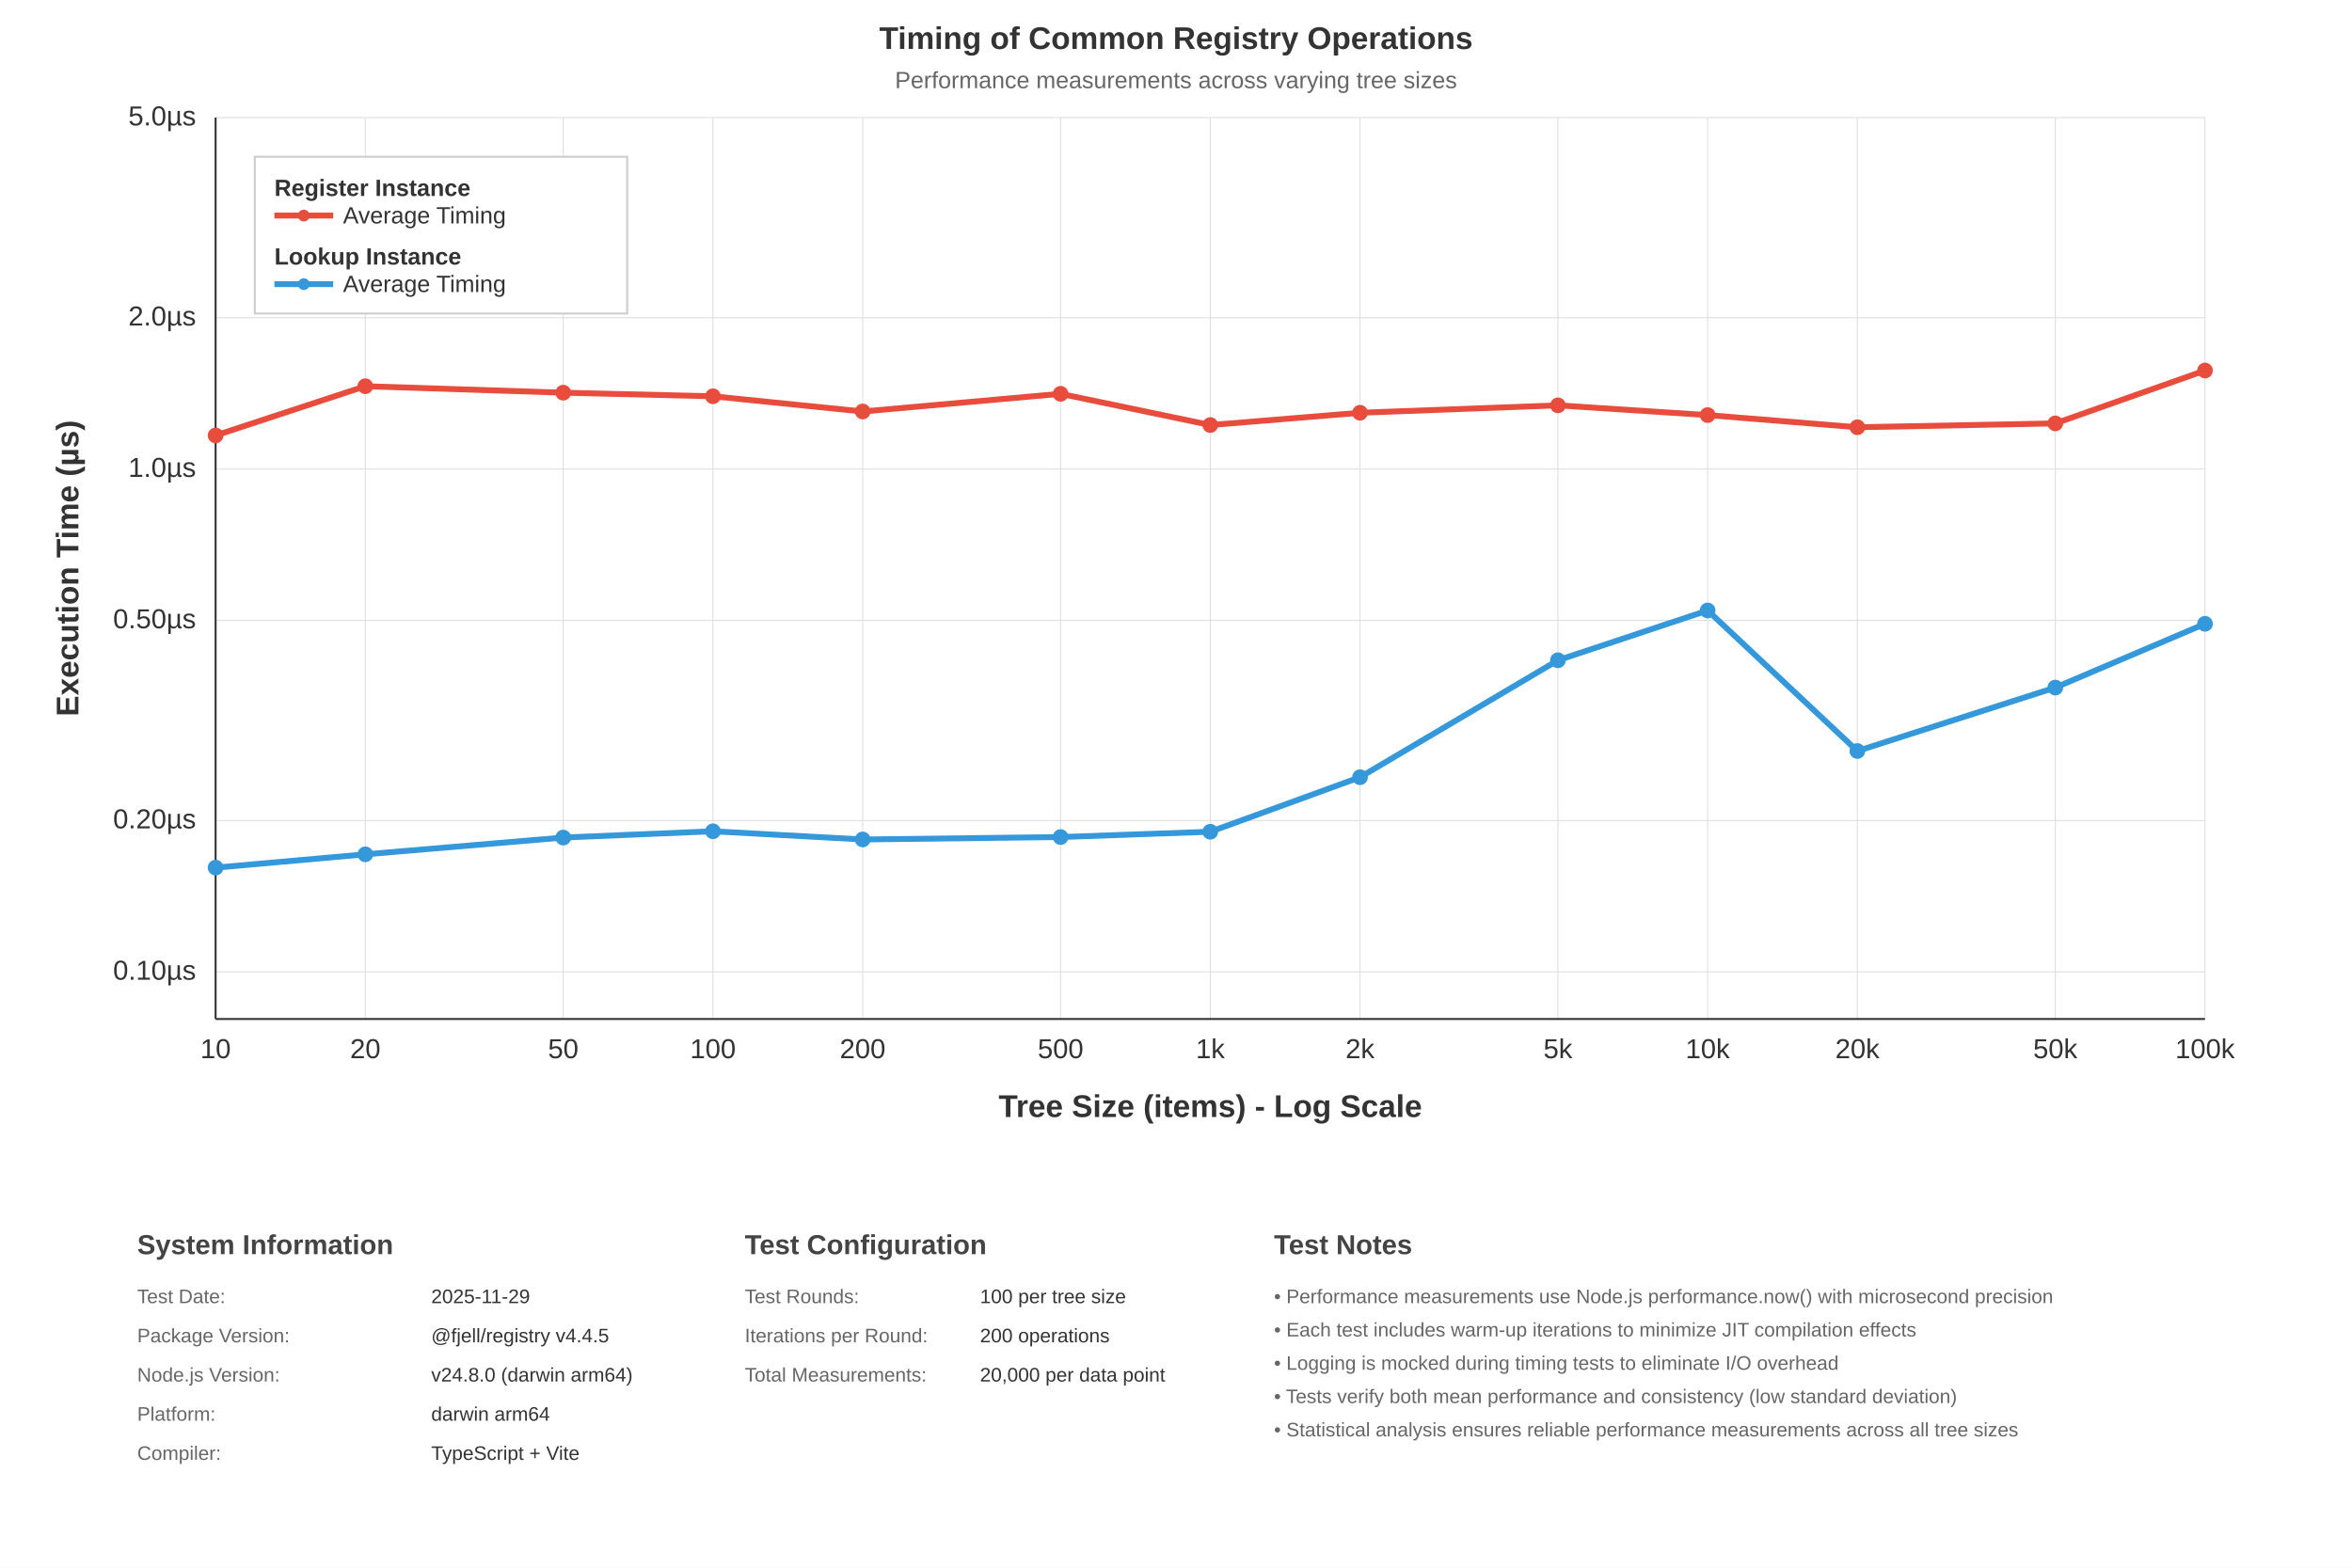
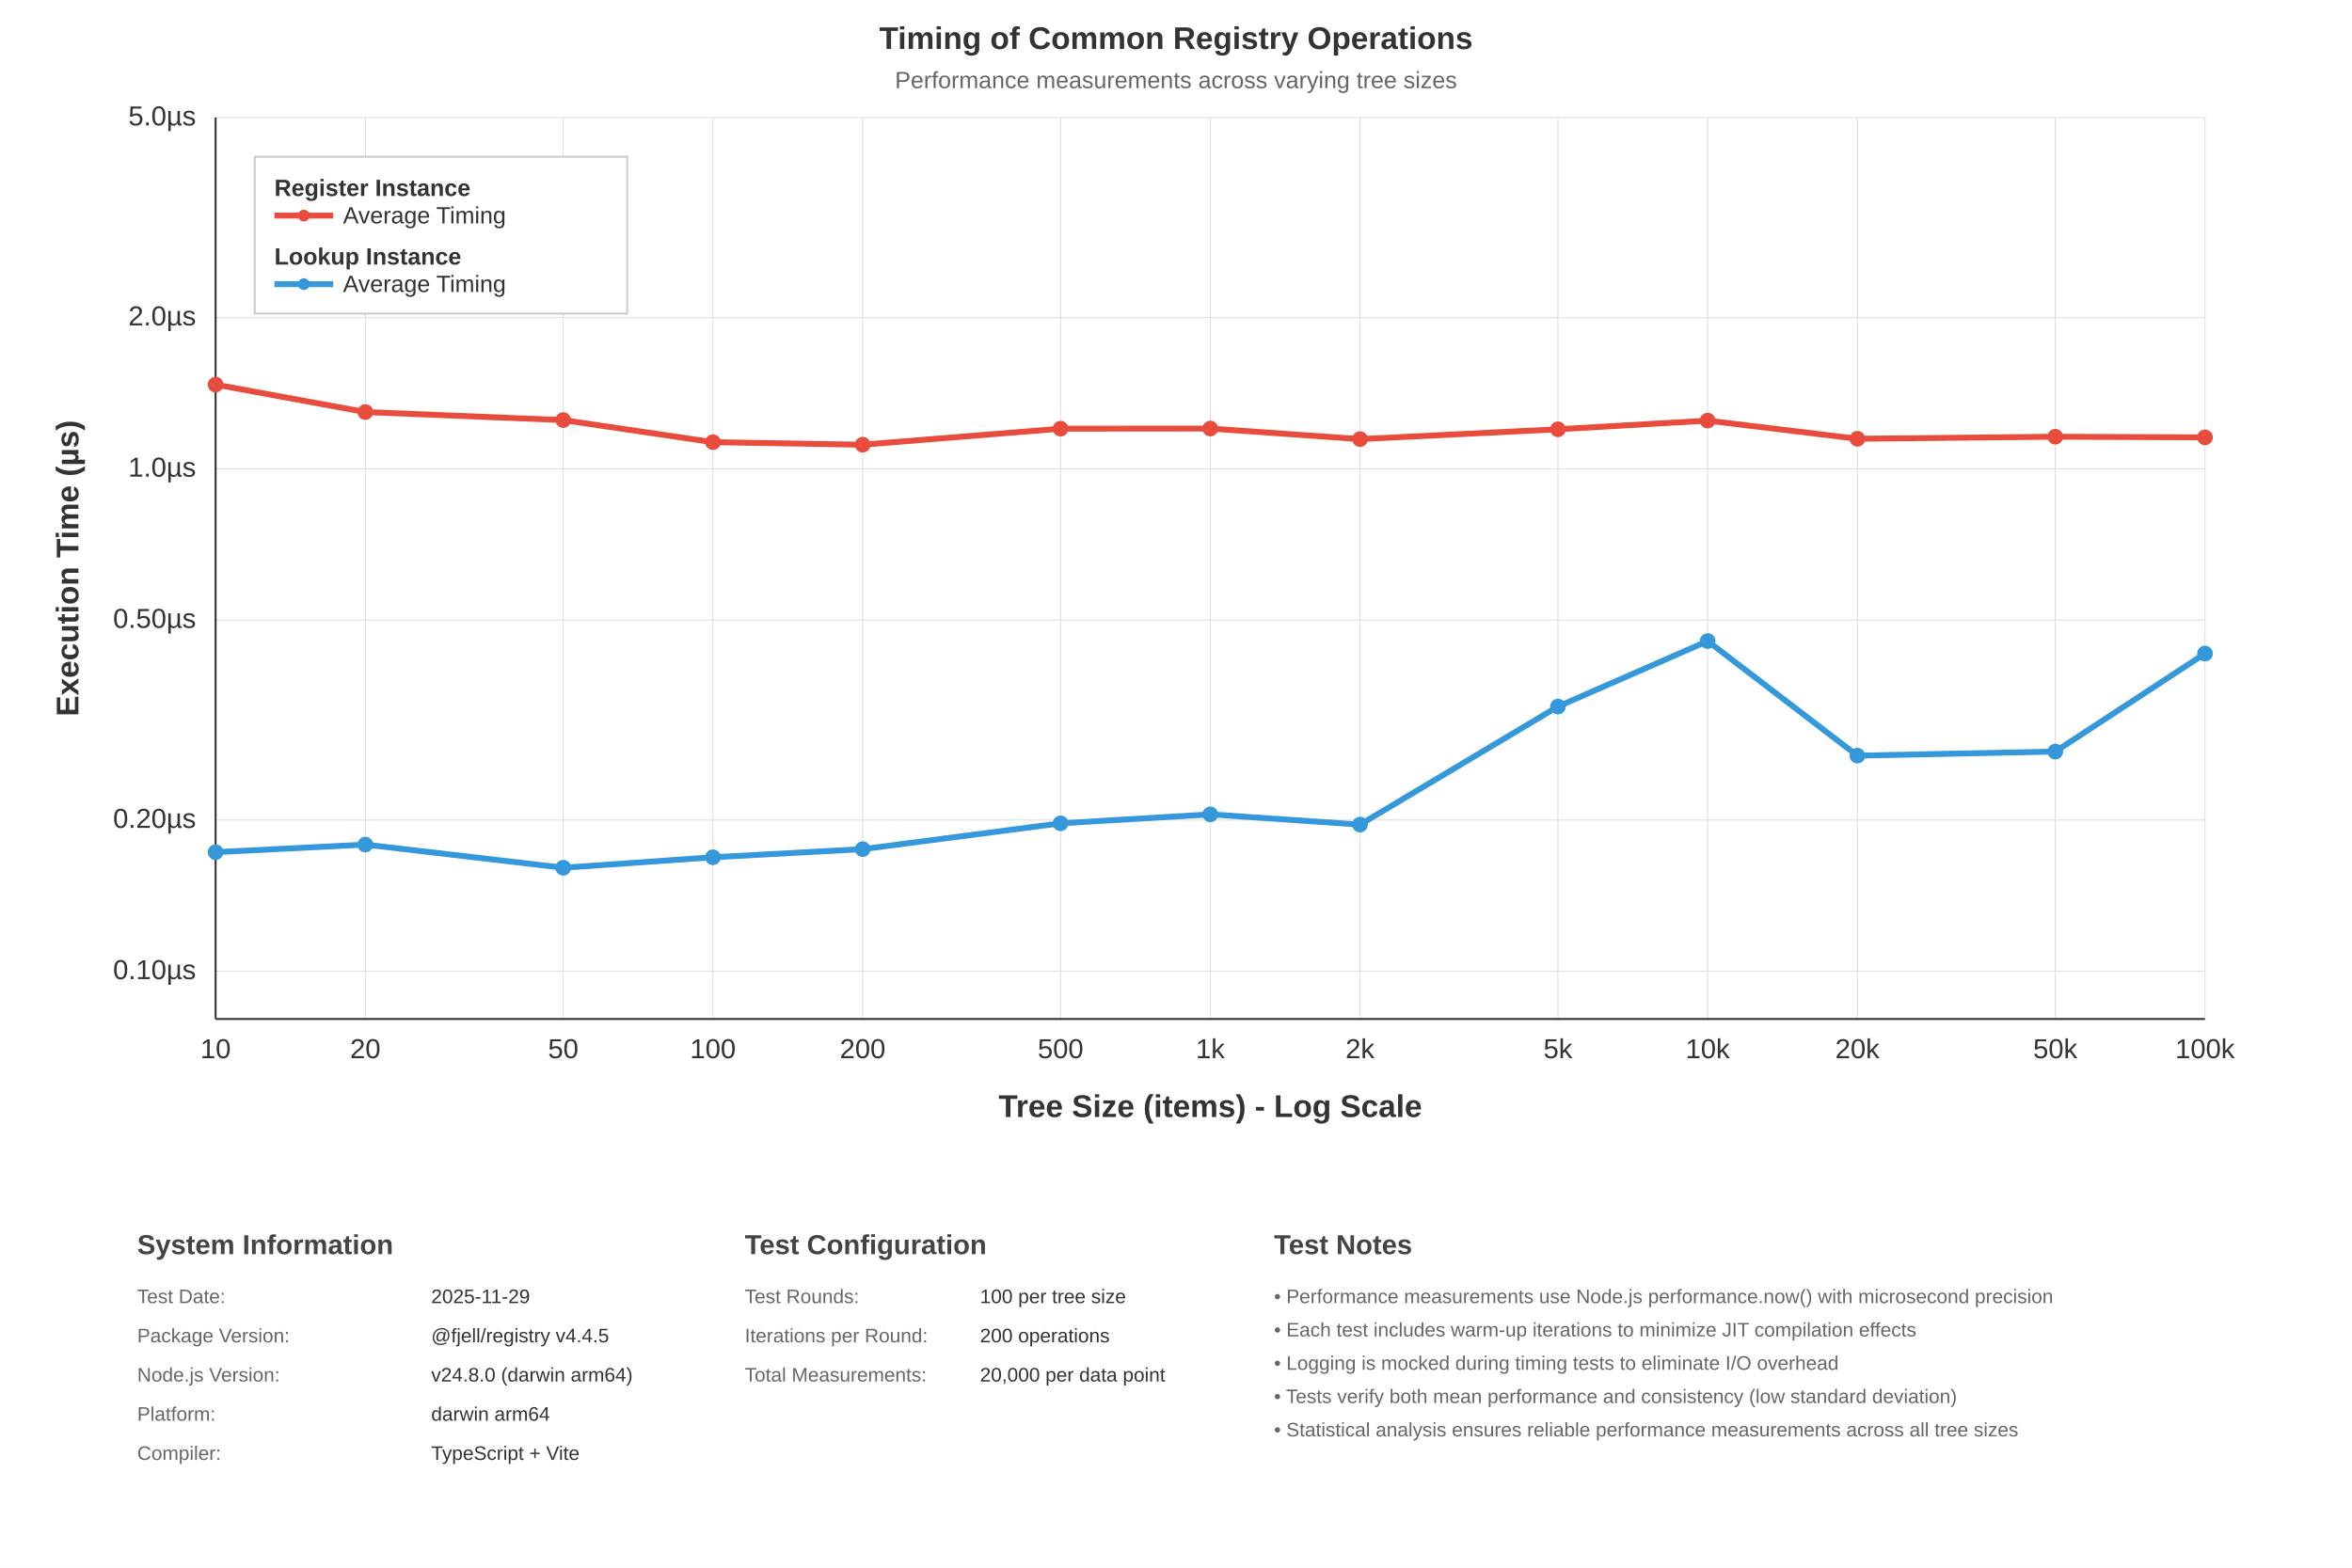
<svg xmlns="http://www.w3.org/2000/svg" width="1200" height="800">
  <style>
    .axis { stroke: #333; stroke-width: 1; }
    .grid { stroke: #ddd; stroke-width: 0.5; }
    .label { font-family: Arial, sans-serif; font-size: 14px; fill: #333; }
    .title { font-family: Arial, sans-serif; font-size: 16px; font-weight: bold; fill: #333; }
    .subtitle { font-family: Arial, sans-serif; font-size: 12px; fill: #666; }
    .register-mean { stroke: #e74c3c; stroke-width: 3; fill: none; }
    .lookup-mean { stroke: #3498db; stroke-width: 3; fill: none; }
    .register-band { fill: rgba(231, 76, 60, 0.2); stroke: #e74c3c; stroke-width: 1; }
    .lookup-band { fill: rgba(52, 152, 219, 0.2); stroke: #3498db; stroke-width: 1; }
    .register-dot { fill: #e74c3c; }
    .lookup-dot { fill: #3498db; }
    .legend { font-family: Arial, sans-serif; font-size: 12px; fill: #333; }
    .axis-title { font-family: Arial, sans-serif; font-size: 16px; font-weight: bold; fill: #333; }
    .metadata-title { font-family: Arial, sans-serif; font-size: 14px; font-weight: bold; fill: #333; }
    .metadata-section { font-family: Arial, sans-serif; font-size: 14px; font-weight: bold; fill: #444; }
    .metadata-label { font-family: Arial, sans-serif; font-size: 10px; fill: #666; }
    .metadata-value { font-family: Arial, sans-serif; font-size: 10px; fill: #333; }
  </style>
  <rect width="1200" height="800" fill="white" />
  <text x="600" y="25" text-anchor="middle" class="title">Timing of Common Registry Operations</text>
  <text x="600" y="45" text-anchor="middle" class="subtitle">Performance measurements across varying tree sizes</text>
  <g transform="translate(110,60)">
-     <line x1="0" y1="435.957" x2="1015" y2="435.957" class="grid" />
-     <text x="-10" y="439.957" text-anchor="end" class="label">0.10µs</text>
-     <line x1="0" y1="358.712" x2="1015" y2="358.712" class="grid" />
-     <text x="-10" y="362.712" text-anchor="end" class="label">0.20µs</text>
-     <line x1="0" y1="256.6" x2="1015" y2="256.6" class="grid" />
-     <text x="-10" y="260.6" text-anchor="end" class="label">0.50µs</text>
-     <line x1="0" y1="179.356" x2="1015" y2="179.356" class="grid" />
-     <text x="-10" y="183.356" text-anchor="end" class="label">1.0µs</text>
-     <line x1="0" y1="102.112" x2="1015" y2="102.112" class="grid" />
-     <text x="-10" y="106.112" text-anchor="end" class="label">2.0µs</text>
+     <line x1="0" y1="435.657" x2="1015" y2="435.657" class="grid" />
+     <text x="-10" y="439.657" text-anchor="end" class="label">0.10µs</text>
+     <line x1="0" y1="358.466" x2="1015" y2="358.466" class="grid" />
+     <text x="-10" y="362.466" text-anchor="end" class="label">0.20µs</text>
+     <line x1="0" y1="256.424" x2="1015" y2="256.424" class="grid" />
+     <text x="-10" y="260.424" text-anchor="end" class="label">0.50µs</text>
+     <line x1="0" y1="179.233" x2="1015" y2="179.233" class="grid" />
+     <text x="-10" y="183.233" text-anchor="end" class="label">1.0µs</text>
+     <line x1="0" y1="102.041" x2="1015" y2="102.041" class="grid" />
+     <text x="-10" y="106.041" text-anchor="end" class="label">2.0µs</text>
    <line x1="0" y1="0" x2="1015" y2="0" class="grid" />
    <text x="-10" y="4" text-anchor="end" class="label">5.0µs</text>
    <line x1="0" y1="0" x2="0" y2="460" class="grid" />
    <text x="0" y="480" text-anchor="middle" class="label">10</text>
    <line x1="76.386" y1="0" x2="76.386" y2="460" class="grid" />
    <text x="76.386" y="480" text-anchor="middle" class="label">20</text>
    <line x1="177.364" y1="0" x2="177.364" y2="460" class="grid" />
    <text x="177.364" y="480" text-anchor="middle" class="label">50</text>
    <line x1="253.75" y1="0" x2="253.75" y2="460" class="grid" />
    <text x="253.75" y="480" text-anchor="middle" class="label">100</text>
    <line x1="330.136" y1="0" x2="330.136" y2="460" class="grid" />
    <text x="330.136" y="480" text-anchor="middle" class="label">200</text>
    <line x1="431.114" y1="0" x2="431.114" y2="460" class="grid" />
    <text x="431.114" y="480" text-anchor="middle" class="label">500</text>
    <line x1="507.5" y1="0" x2="507.5" y2="460" class="grid" />
    <text x="507.5" y="480" text-anchor="middle" class="label">1k</text>
    <line x1="583.886" y1="0" x2="583.886" y2="460" class="grid" />
    <text x="583.886" y="480" text-anchor="middle" class="label">2k</text>
    <line x1="684.864" y1="0" x2="684.864" y2="460" class="grid" />
    <text x="684.864" y="480" text-anchor="middle" class="label">5k</text>
    <line x1="761.25" y1="0" x2="761.25" y2="460" class="grid" />
    <text x="761.25" y="480" text-anchor="middle" class="label">10k</text>
    <line x1="837.636" y1="0" x2="837.636" y2="460" class="grid" />
    <text x="837.636" y="480" text-anchor="middle" class="label">20k</text>
    <line x1="938.614" y1="0" x2="938.614" y2="460" class="grid" />
    <text x="938.614" y="480" text-anchor="middle" class="label">50k</text>
    <line x1="1015" y1="0" x2="1015" y2="460" class="grid" />
    <text x="1015" y="480" text-anchor="middle" class="label">100k</text>
    <line x1="0" y1="0" x2="0" y2="460" class="axis" />
    <line x1="0" y1="460" x2="1015" y2="460" class="axis" />
    <text x="507.5" y="510" text-anchor="middle" class="axis-title">Tree Size (items) - Log Scale</text>
    <text transform="rotate(-90,-70,230)" x="-70" y="230" text-anchor="middle" class="axis-title">Execution Time (µs)</text>
-     <path d="M 0 162.212 L 76.386 137.089 L 177.364 140.383 L 253.75 142.225 L 330.136 149.989 L 431.114 140.966 L 507.5 156.903 L 583.886 150.633 L 684.864 146.852 L 761.25 151.819 L 837.636 158.03 L 938.614 156.064 L 1015 129.087" class="register-mean" />
-     <path d="M 0 382.756 L 76.386 375.961 L 177.364 367.412 L 253.75 364.207 L 330.136 368.388 L 431.114 367.151 L 507.5 364.446 L 583.886 336.621 L 684.864 276.94 L 761.25 251.527 L 837.636 323.243 L 938.614 290.869 L 1015 258.324" class="lookup-mean" />
-     <circle cx="0" cy="162.212" r="4" class="register-dot" />
-     <circle cx="76.386" cy="137.089" r="4" class="register-dot" />
-     <circle cx="177.364" cy="140.383" r="4" class="register-dot" />
-     <circle cx="253.75" cy="142.225" r="4" class="register-dot" />
-     <circle cx="330.136" cy="149.989" r="4" class="register-dot" />
-     <circle cx="431.114" cy="140.966" r="4" class="register-dot" />
-     <circle cx="507.5" cy="156.903" r="4" class="register-dot" />
-     <circle cx="583.886" cy="150.633" r="4" class="register-dot" />
-     <circle cx="684.864" cy="146.852" r="4" class="register-dot" />
-     <circle cx="761.25" cy="151.819" r="4" class="register-dot" />
-     <circle cx="837.636" cy="158.03" r="4" class="register-dot" />
-     <circle cx="938.614" cy="156.064" r="4" class="register-dot" />
-     <circle cx="1015" cy="129.087" r="4" class="register-dot" />
-     <circle cx="0" cy="382.756" r="4" class="lookup-dot" />
-     <circle cx="76.386" cy="375.961" r="4" class="lookup-dot" />
-     <circle cx="177.364" cy="367.412" r="4" class="lookup-dot" />
-     <circle cx="253.75" cy="364.207" r="4" class="lookup-dot" />
-     <circle cx="330.136" cy="368.388" r="4" class="lookup-dot" />
-     <circle cx="431.114" cy="367.151" r="4" class="lookup-dot" />
-     <circle cx="507.5" cy="364.446" r="4" class="lookup-dot" />
-     <circle cx="583.886" cy="336.621" r="4" class="lookup-dot" />
-     <circle cx="684.864" cy="276.94" r="4" class="lookup-dot" />
-     <circle cx="761.25" cy="251.527" r="4" class="lookup-dot" />
-     <circle cx="837.636" cy="323.243" r="4" class="lookup-dot" />
-     <circle cx="938.614" cy="290.869" r="4" class="lookup-dot" />
-     <circle cx="1015" cy="258.324" r="4" class="lookup-dot" />
+     <path d="M 0 136.269 L 76.386 150.273 L 177.364 154.371 L 253.75 165.639 L 330.136 166.938 L 431.114 158.76 L 507.5 158.697 L 583.886 164.072 L 684.864 159.07 L 761.25 154.639 L 837.636 163.907 L 938.614 162.86 L 1015 163.183" class="register-mean" />
+     <path d="M 0 374.871 L 76.386 370.996 L 177.364 382.809 L 253.75 377.466 L 330.136 373.32 L 431.114 360.15 L 507.5 355.577 L 583.886 360.805 L 684.864 300.565 L 761.25 267.132 L 837.636 325.614 L 938.614 323.527 L 1015 273.5" class="lookup-mean" />
+     <circle cx="0" cy="136.269" r="4" class="register-dot" />
+     <circle cx="76.386" cy="150.273" r="4" class="register-dot" />
+     <circle cx="177.364" cy="154.371" r="4" class="register-dot" />
+     <circle cx="253.75" cy="165.639" r="4" class="register-dot" />
+     <circle cx="330.136" cy="166.938" r="4" class="register-dot" />
+     <circle cx="431.114" cy="158.76" r="4" class="register-dot" />
+     <circle cx="507.5" cy="158.697" r="4" class="register-dot" />
+     <circle cx="583.886" cy="164.072" r="4" class="register-dot" />
+     <circle cx="684.864" cy="159.07" r="4" class="register-dot" />
+     <circle cx="761.25" cy="154.639" r="4" class="register-dot" />
+     <circle cx="837.636" cy="163.907" r="4" class="register-dot" />
+     <circle cx="938.614" cy="162.86" r="4" class="register-dot" />
+     <circle cx="1015" cy="163.183" r="4" class="register-dot" />
+     <circle cx="0" cy="374.871" r="4" class="lookup-dot" />
+     <circle cx="76.386" cy="370.996" r="4" class="lookup-dot" />
+     <circle cx="177.364" cy="382.809" r="4" class="lookup-dot" />
+     <circle cx="253.75" cy="377.466" r="4" class="lookup-dot" />
+     <circle cx="330.136" cy="373.32" r="4" class="lookup-dot" />
+     <circle cx="431.114" cy="360.15" r="4" class="lookup-dot" />
+     <circle cx="507.5" cy="355.577" r="4" class="lookup-dot" />
+     <circle cx="583.886" cy="360.805" r="4" class="lookup-dot" />
+     <circle cx="684.864" cy="300.565" r="4" class="lookup-dot" />
+     <circle cx="761.25" cy="267.132" r="4" class="lookup-dot" />
+     <circle cx="837.636" cy="325.614" r="4" class="lookup-dot" />
+     <circle cx="938.614" cy="323.527" r="4" class="lookup-dot" />
+     <circle cx="1015" cy="273.5" r="4" class="lookup-dot" />
    <g transform="translate(20, 20)">
      <rect x="0" y="0" width="190" height="80" fill="white" stroke="#ccc" stroke-width="1" />
      <text x="10" y="20" class="legend" font-weight="bold">Register Instance</text>
      <line x1="10" y1="30" x2="40" y2="30" class="register-mean" />
      <circle cx="25" cy="30" r="3" class="register-dot" />
      <text x="45" y="34" class="legend">Average Timing</text>
      <text x="10" y="55" class="legend" font-weight="bold">Lookup Instance</text>
      <line x1="10" y1="65" x2="40" y2="65" class="lookup-mean" />
      <circle cx="25" cy="65" r="3" class="lookup-dot" />
      <text x="45" y="69" class="legend">Average Timing</text>
    </g>
  </g>
  <g transform="translate(50, 620)">
    <g transform="translate(20, 20)">
      <text x="0" y="0" class="metadata-section">System Information</text>
      <text x="0" y="25" class="metadata-label">Test Date:</text>
      <text x="150" y="25" class="metadata-value">2025-11-29</text>
      <text x="0" y="45" class="metadata-label">Package Version:</text>
      <text x="150" y="45" class="metadata-value">@fjell/registry v4.4.5</text>
      <text x="0" y="65" class="metadata-label">Node.js Version:</text>
      <text x="150" y="65" class="metadata-value">v24.8.0 (darwin arm64)</text>
      <text x="0" y="85" class="metadata-label">Platform:</text>
      <text x="150" y="85" class="metadata-value">darwin arm64</text>
      <text x="0" y="105" class="metadata-label">Compiler:</text>
      <text x="150" y="105" class="metadata-value">TypeScript + Vite</text>
    </g>
    <g transform="translate(330, 20)">
      <text x="0" y="0" class="metadata-section">Test Configuration</text>
      <text x="0" y="25" class="metadata-label">Test Rounds:</text>
      <text x="120" y="25" class="metadata-value">100 per tree size</text>
      <text x="0" y="45" class="metadata-label">Iterations per Round:</text>
      <text x="120" y="45" class="metadata-value">200 operations</text>
      <text x="0" y="65" class="metadata-label">Total Measurements:</text>
      <text x="120" y="65" class="metadata-value">20,000 per data point</text>
    </g>
    <g transform="translate(600, 20)">
      <text x="0" y="0" class="metadata-section">Test Notes</text>
      <text x="0" y="25" class="metadata-label">• Performance measurements use Node.js performance.now() with microsecond precision</text>
      <text x="0" y="42" class="metadata-label">• Each test includes warm-up iterations to minimize JIT compilation effects</text>
      <text x="0" y="59" class="metadata-label">• Logging is mocked during timing tests to eliminate I/O overhead</text>
      <text x="0" y="76" class="metadata-label">• Tests verify both mean performance and consistency (low standard deviation)</text>
      <text x="0" y="93" class="metadata-label">• Statistical analysis ensures reliable performance measurements across all tree sizes</text>
    </g>
  </g>
</svg>
